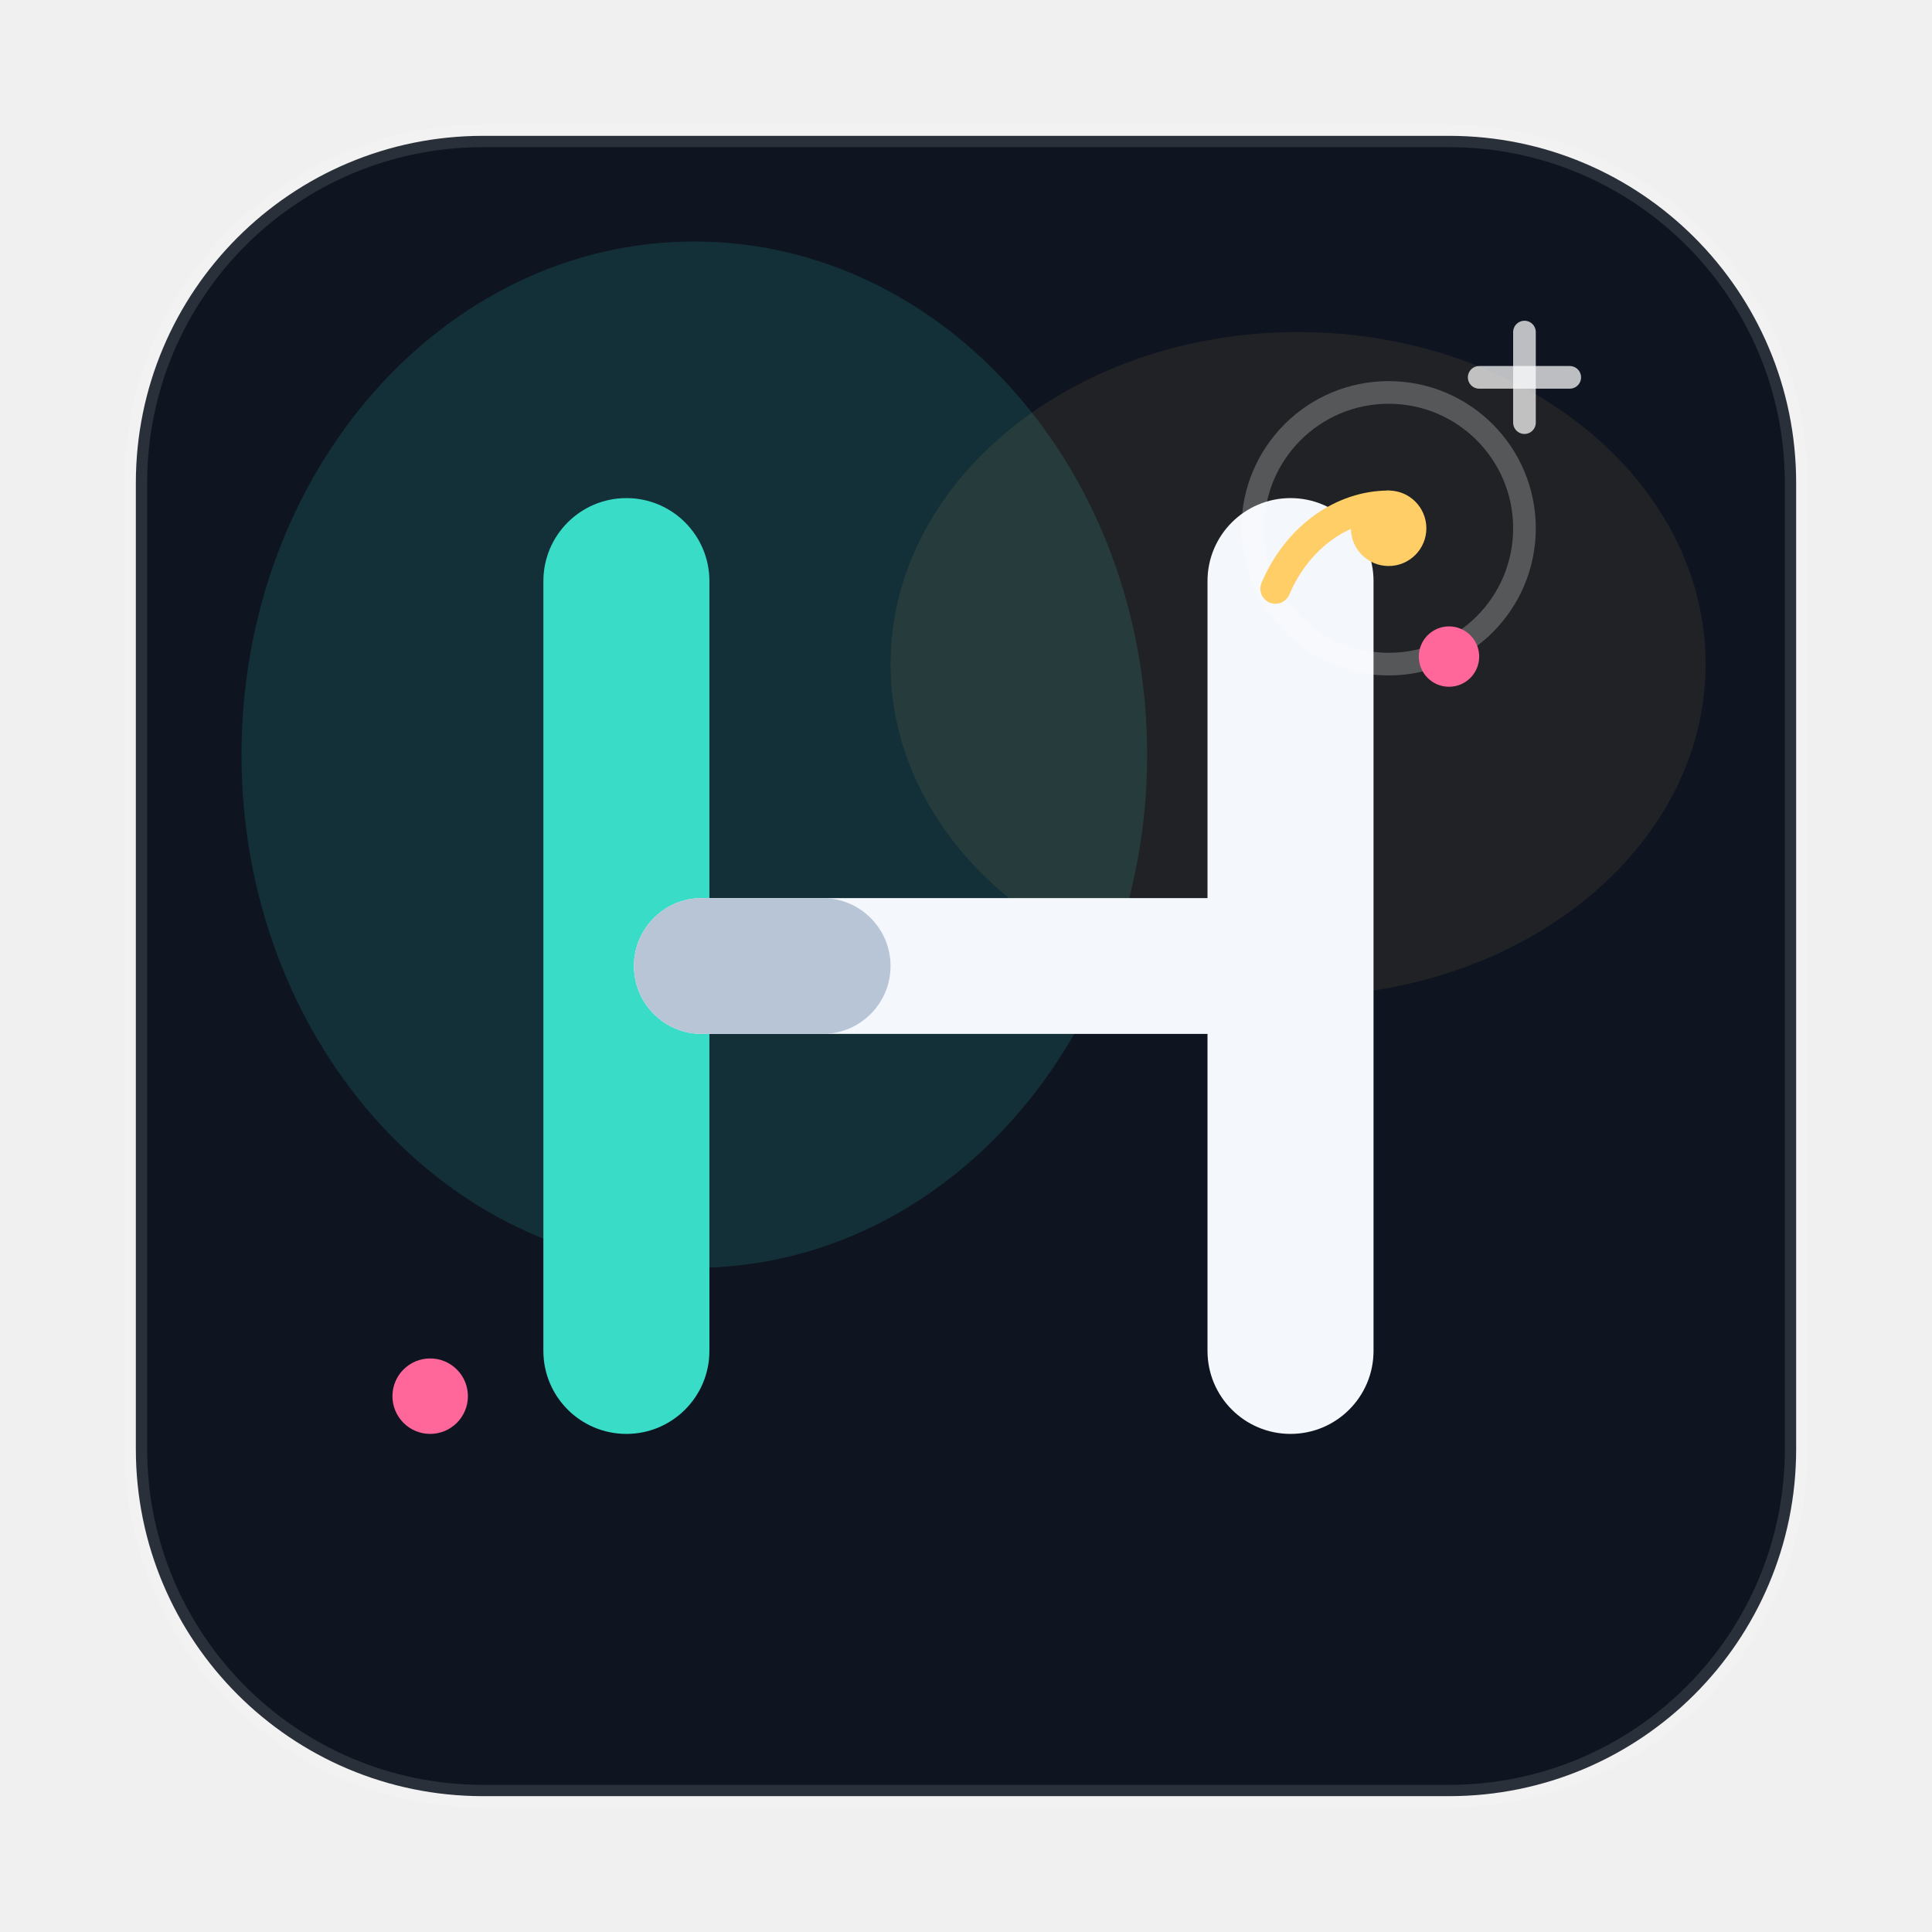
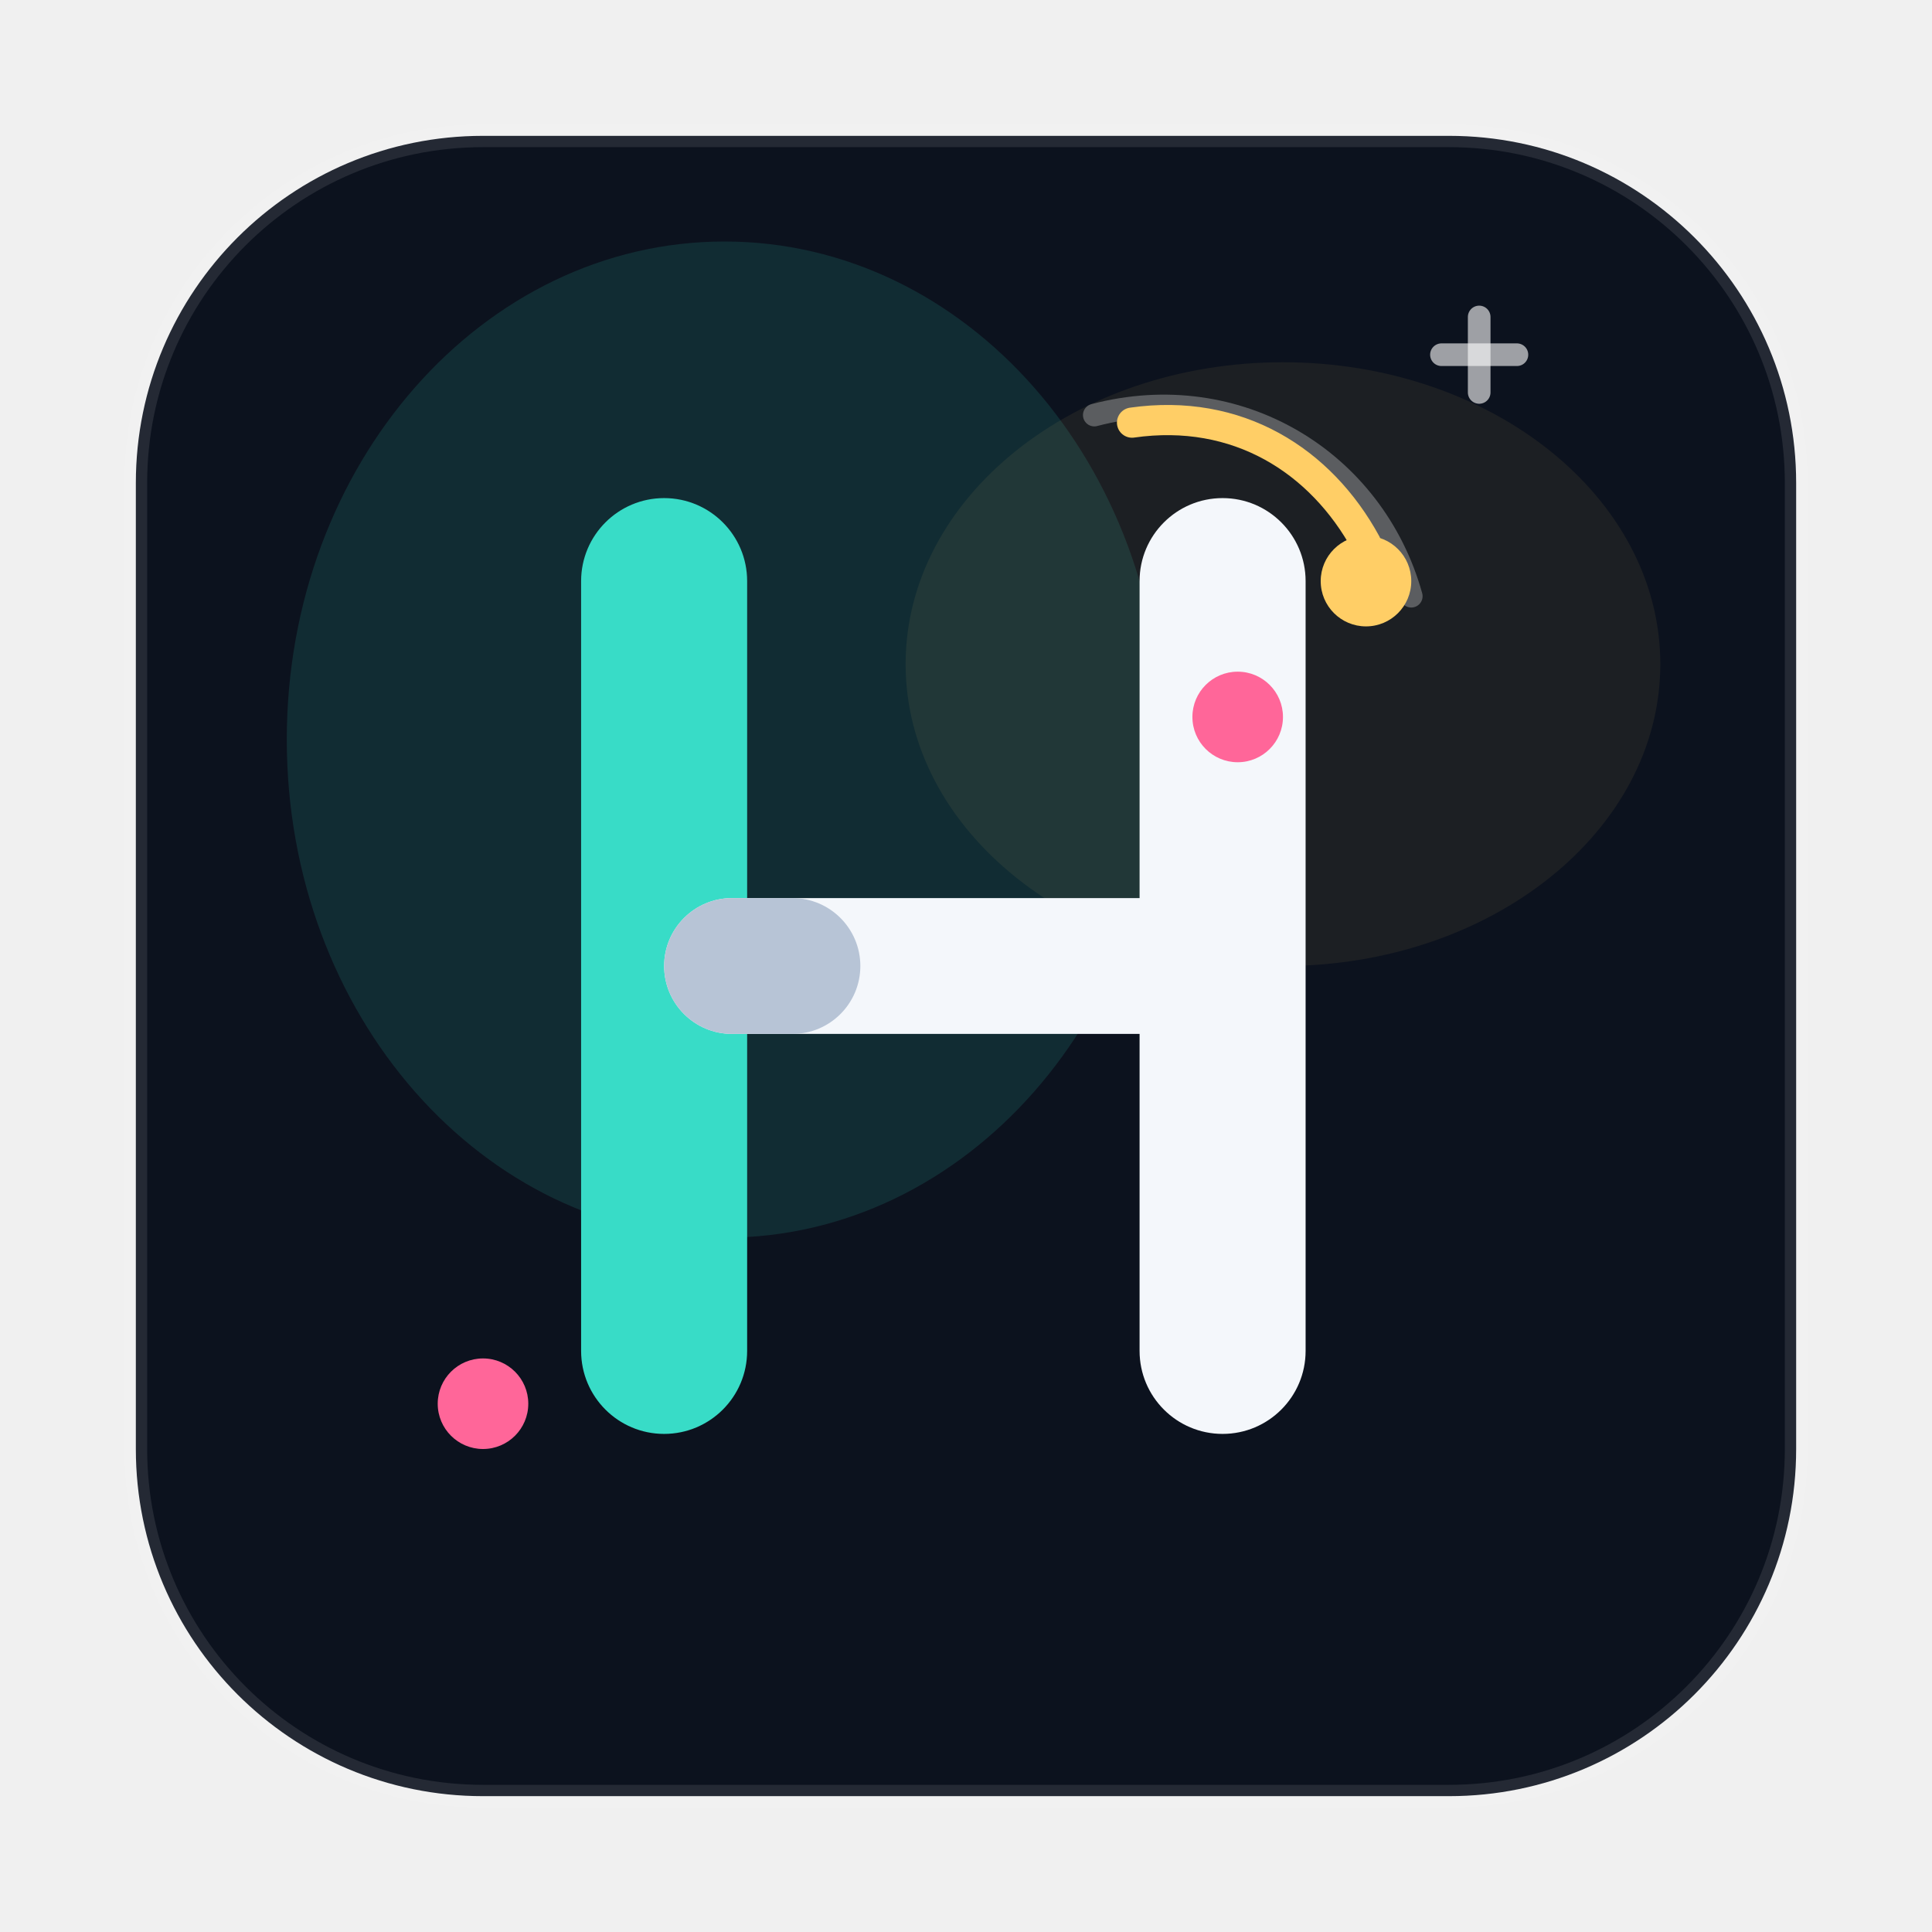
<svg xmlns="http://www.w3.org/2000/svg" width="256" height="256" viewBox="0 0 256 256" fill="none">
-   <rect x="18" y="18" width="220" height="220" rx="46" fill="#0E1420" />
-   <rect x="18" y="18" width="220" height="220" rx="46" stroke="#FFFFFF" stroke-opacity="0.12" stroke-width="3" />
-   <ellipse cx="92" cy="100" rx="60" ry="68" fill="#38DCC7" fill-opacity="0.14" />
-   <ellipse cx="172" cy="88" rx="54" ry="44" fill="#FFCE66" fill-opacity="0.08" />
-   <rect x="72" y="66" width="22" height="124" rx="11" fill="#38DCC7" />
-   <rect x="160" y="66" width="22" height="124" rx="11" fill="#F4F7FB" />
-   <rect x="84" y="119" width="86" height="18" rx="9" fill="#F4F7FB" />
-   <rect x="84" y="119" width="34" height="18" rx="9" fill="#B8C5D6" />
-   <circle cx="184" cy="70" r="18" stroke="#FFFFFF" stroke-opacity="0.24" stroke-width="3" />
-   <path d="M169 78C172 71 178 67 184 67" stroke="#FFCE66" stroke-width="4" stroke-linecap="round" />
-   <circle cx="184" cy="70" r="5" fill="#FFCE66" />
-   <circle cx="192" cy="87" r="4" fill="#FF6699" />
-   <circle cx="57" cy="185" r="5" fill="#FF6699" />
-   <path d="M202 44V56" stroke="#FFFFFF" stroke-opacity="0.72" stroke-width="3" stroke-linecap="round" />
-   <path d="M196 50H208" stroke="#FFFFFF" stroke-opacity="0.72" stroke-width="3" stroke-linecap="round" />
+   <rect x="18" y="18" width="220" height="220" rx="46" fill="#0C121E" />
+   <rect x="18" y="18" width="220" height="220" rx="46" stroke="#FFFFFF" stroke-opacity="0.1" stroke-width="3" />
+   <ellipse cx="96" cy="98" rx="58" ry="66" fill="#38DCC7" fill-opacity="0.13" />
+   <ellipse cx="170" cy="88" rx="50" ry="40" fill="#FFCE66" fill-opacity="0.07" />
+   <rect x="77" y="66" width="22" height="124" rx="11" fill="#38DCC7" />
+   <rect x="151" y="66" width="22" height="124" rx="11" fill="#F4F7FB" />
+   <rect x="88" y="119" width="74" height="18" rx="9" fill="#F4F7FB" />
+   <rect x="88" y="119" width="26" height="18" rx="9" fill="#B7C4D6" />
+   <path d="M145 55C164 50 182 61 187 79" stroke="#FFFFFF" stroke-opacity="0.28" stroke-width="3" stroke-linecap="round" />
+   <path d="M150 56C164 54 175 61 181 72" stroke="#FFCE66" stroke-width="4" stroke-linecap="round" />
+   <circle cx="181" cy="77" r="6" fill="#FFCE66" />
+   <circle cx="164" cy="95" r="6" fill="#FF6699" />
+   <circle cx="64" cy="186" r="6" fill="#FF6699" />
+   <path d="M196 42V52" stroke="#FFFFFF" stroke-opacity="0.6" stroke-width="3" stroke-linecap="round" />
+   <path d="M191 47H201" stroke="#FFFFFF" stroke-opacity="0.6" stroke-width="3" stroke-linecap="round" />
</svg>
